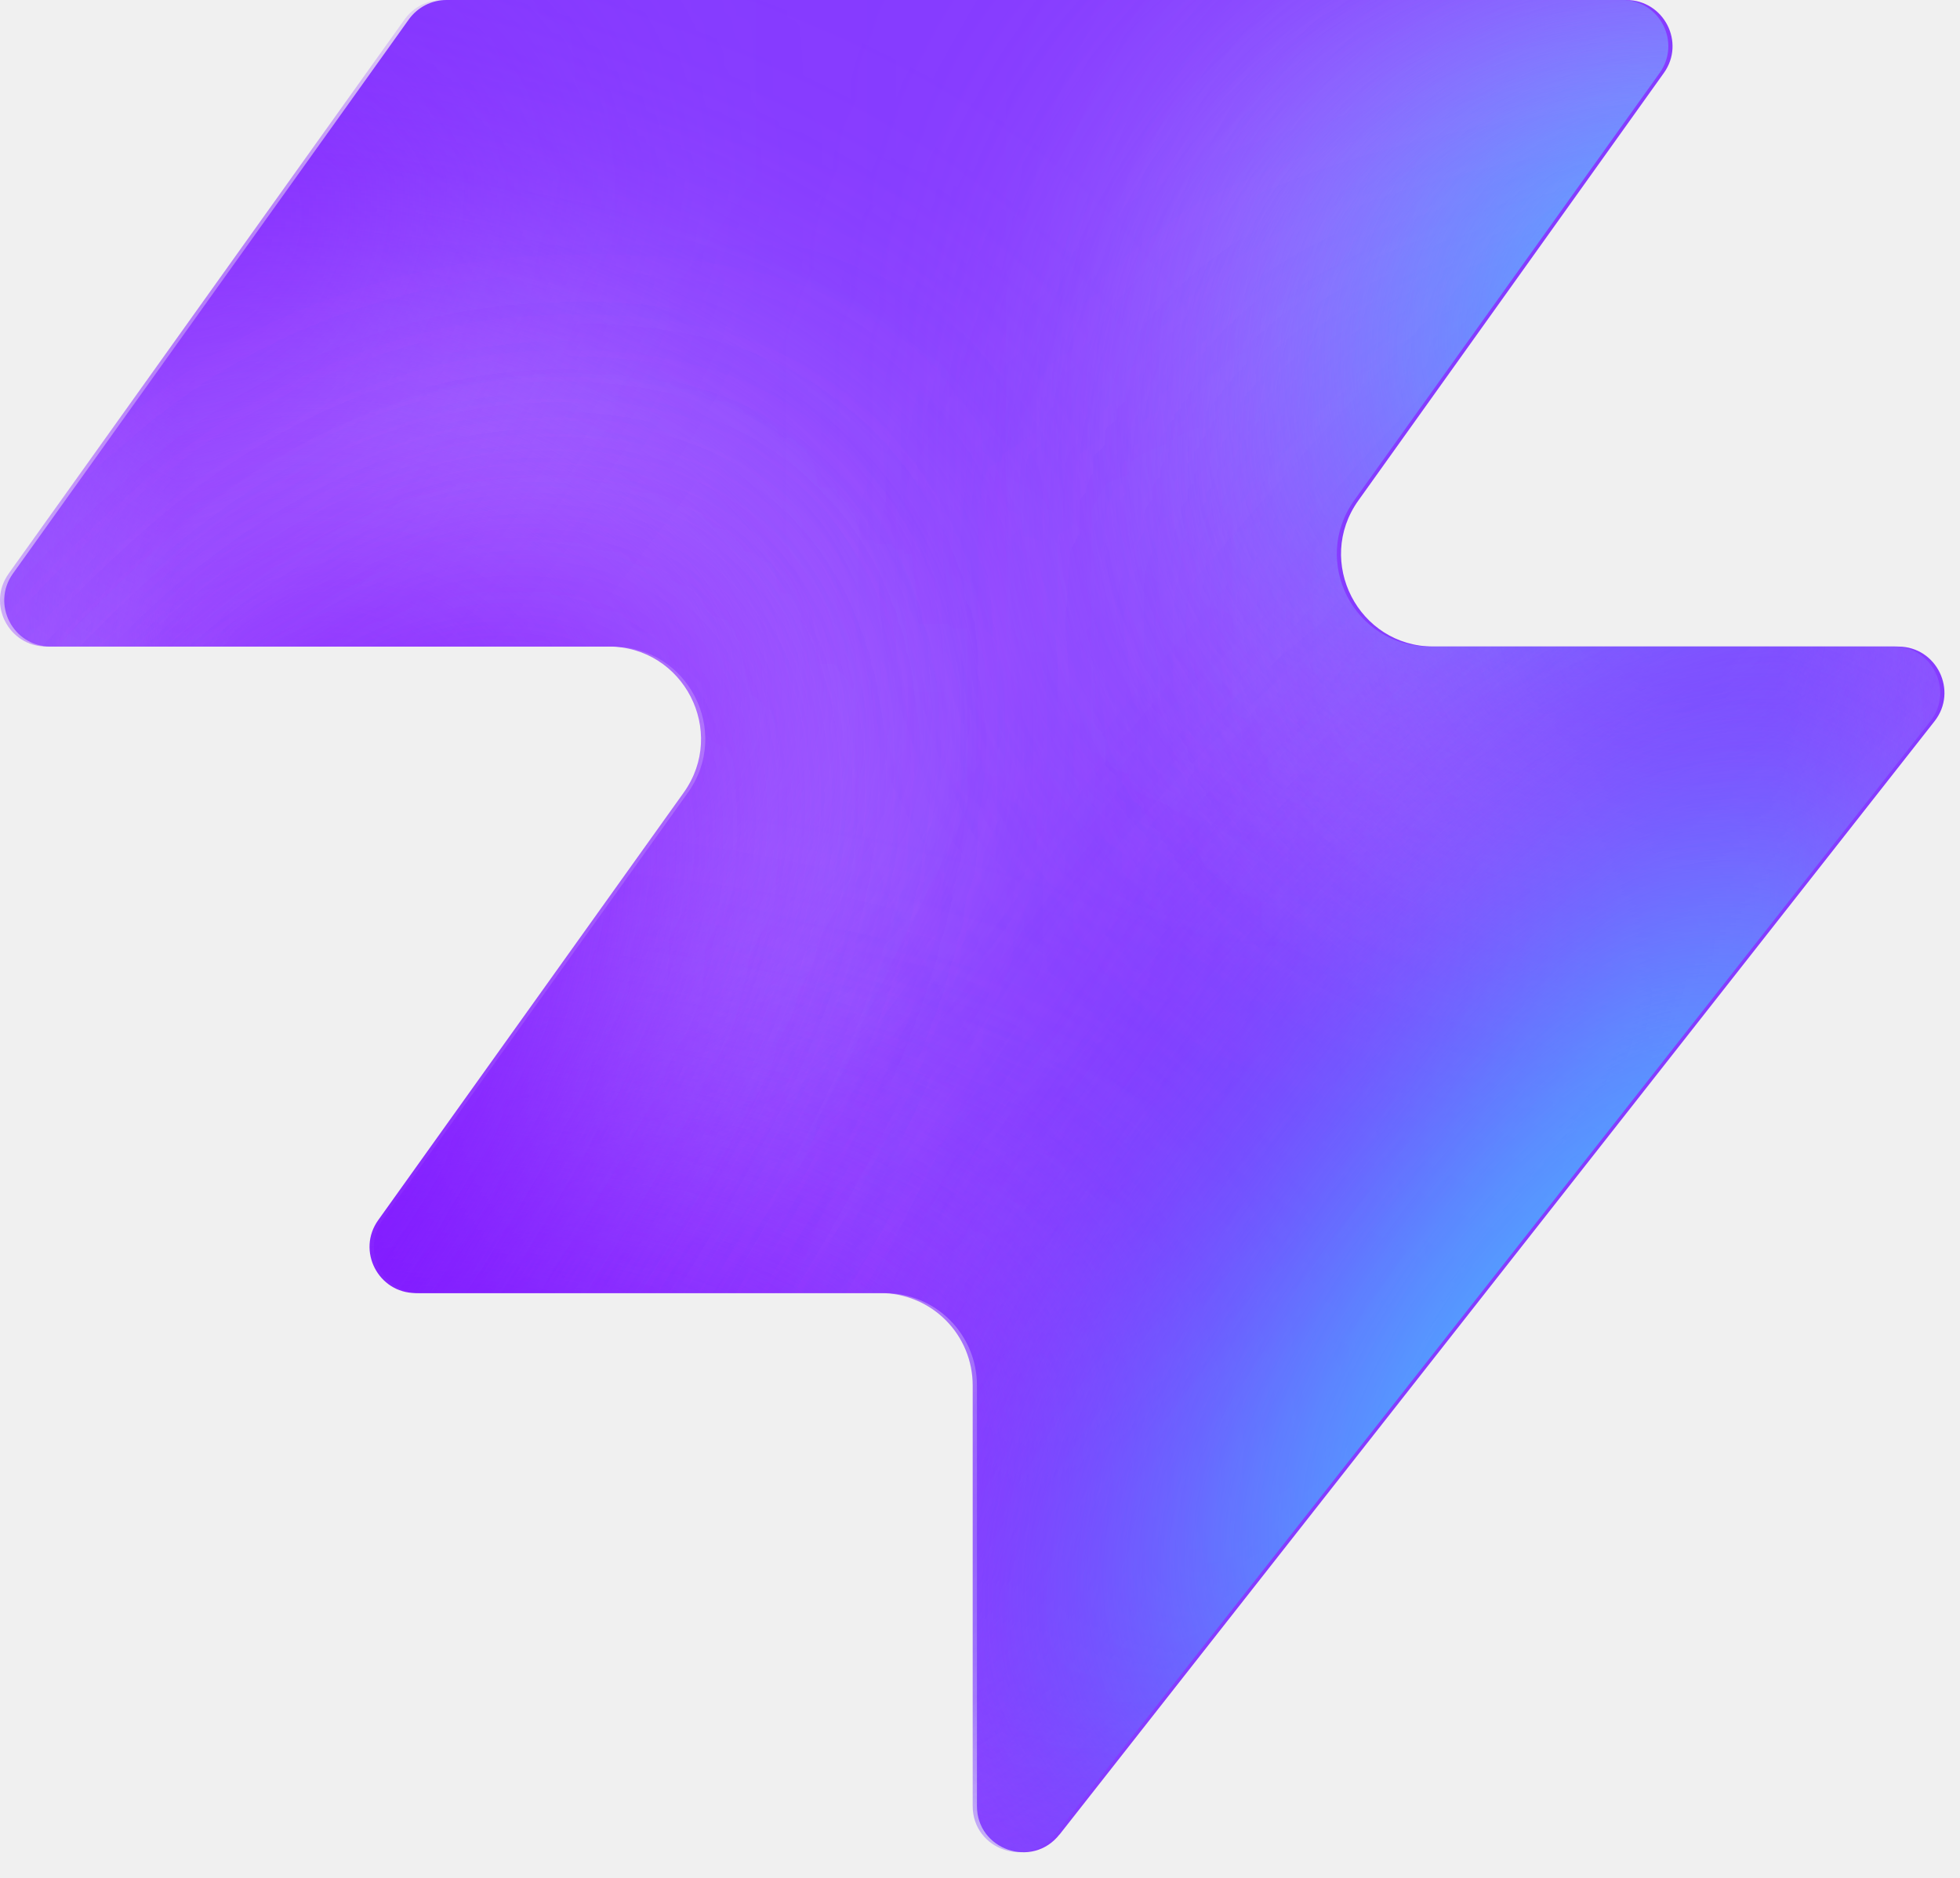
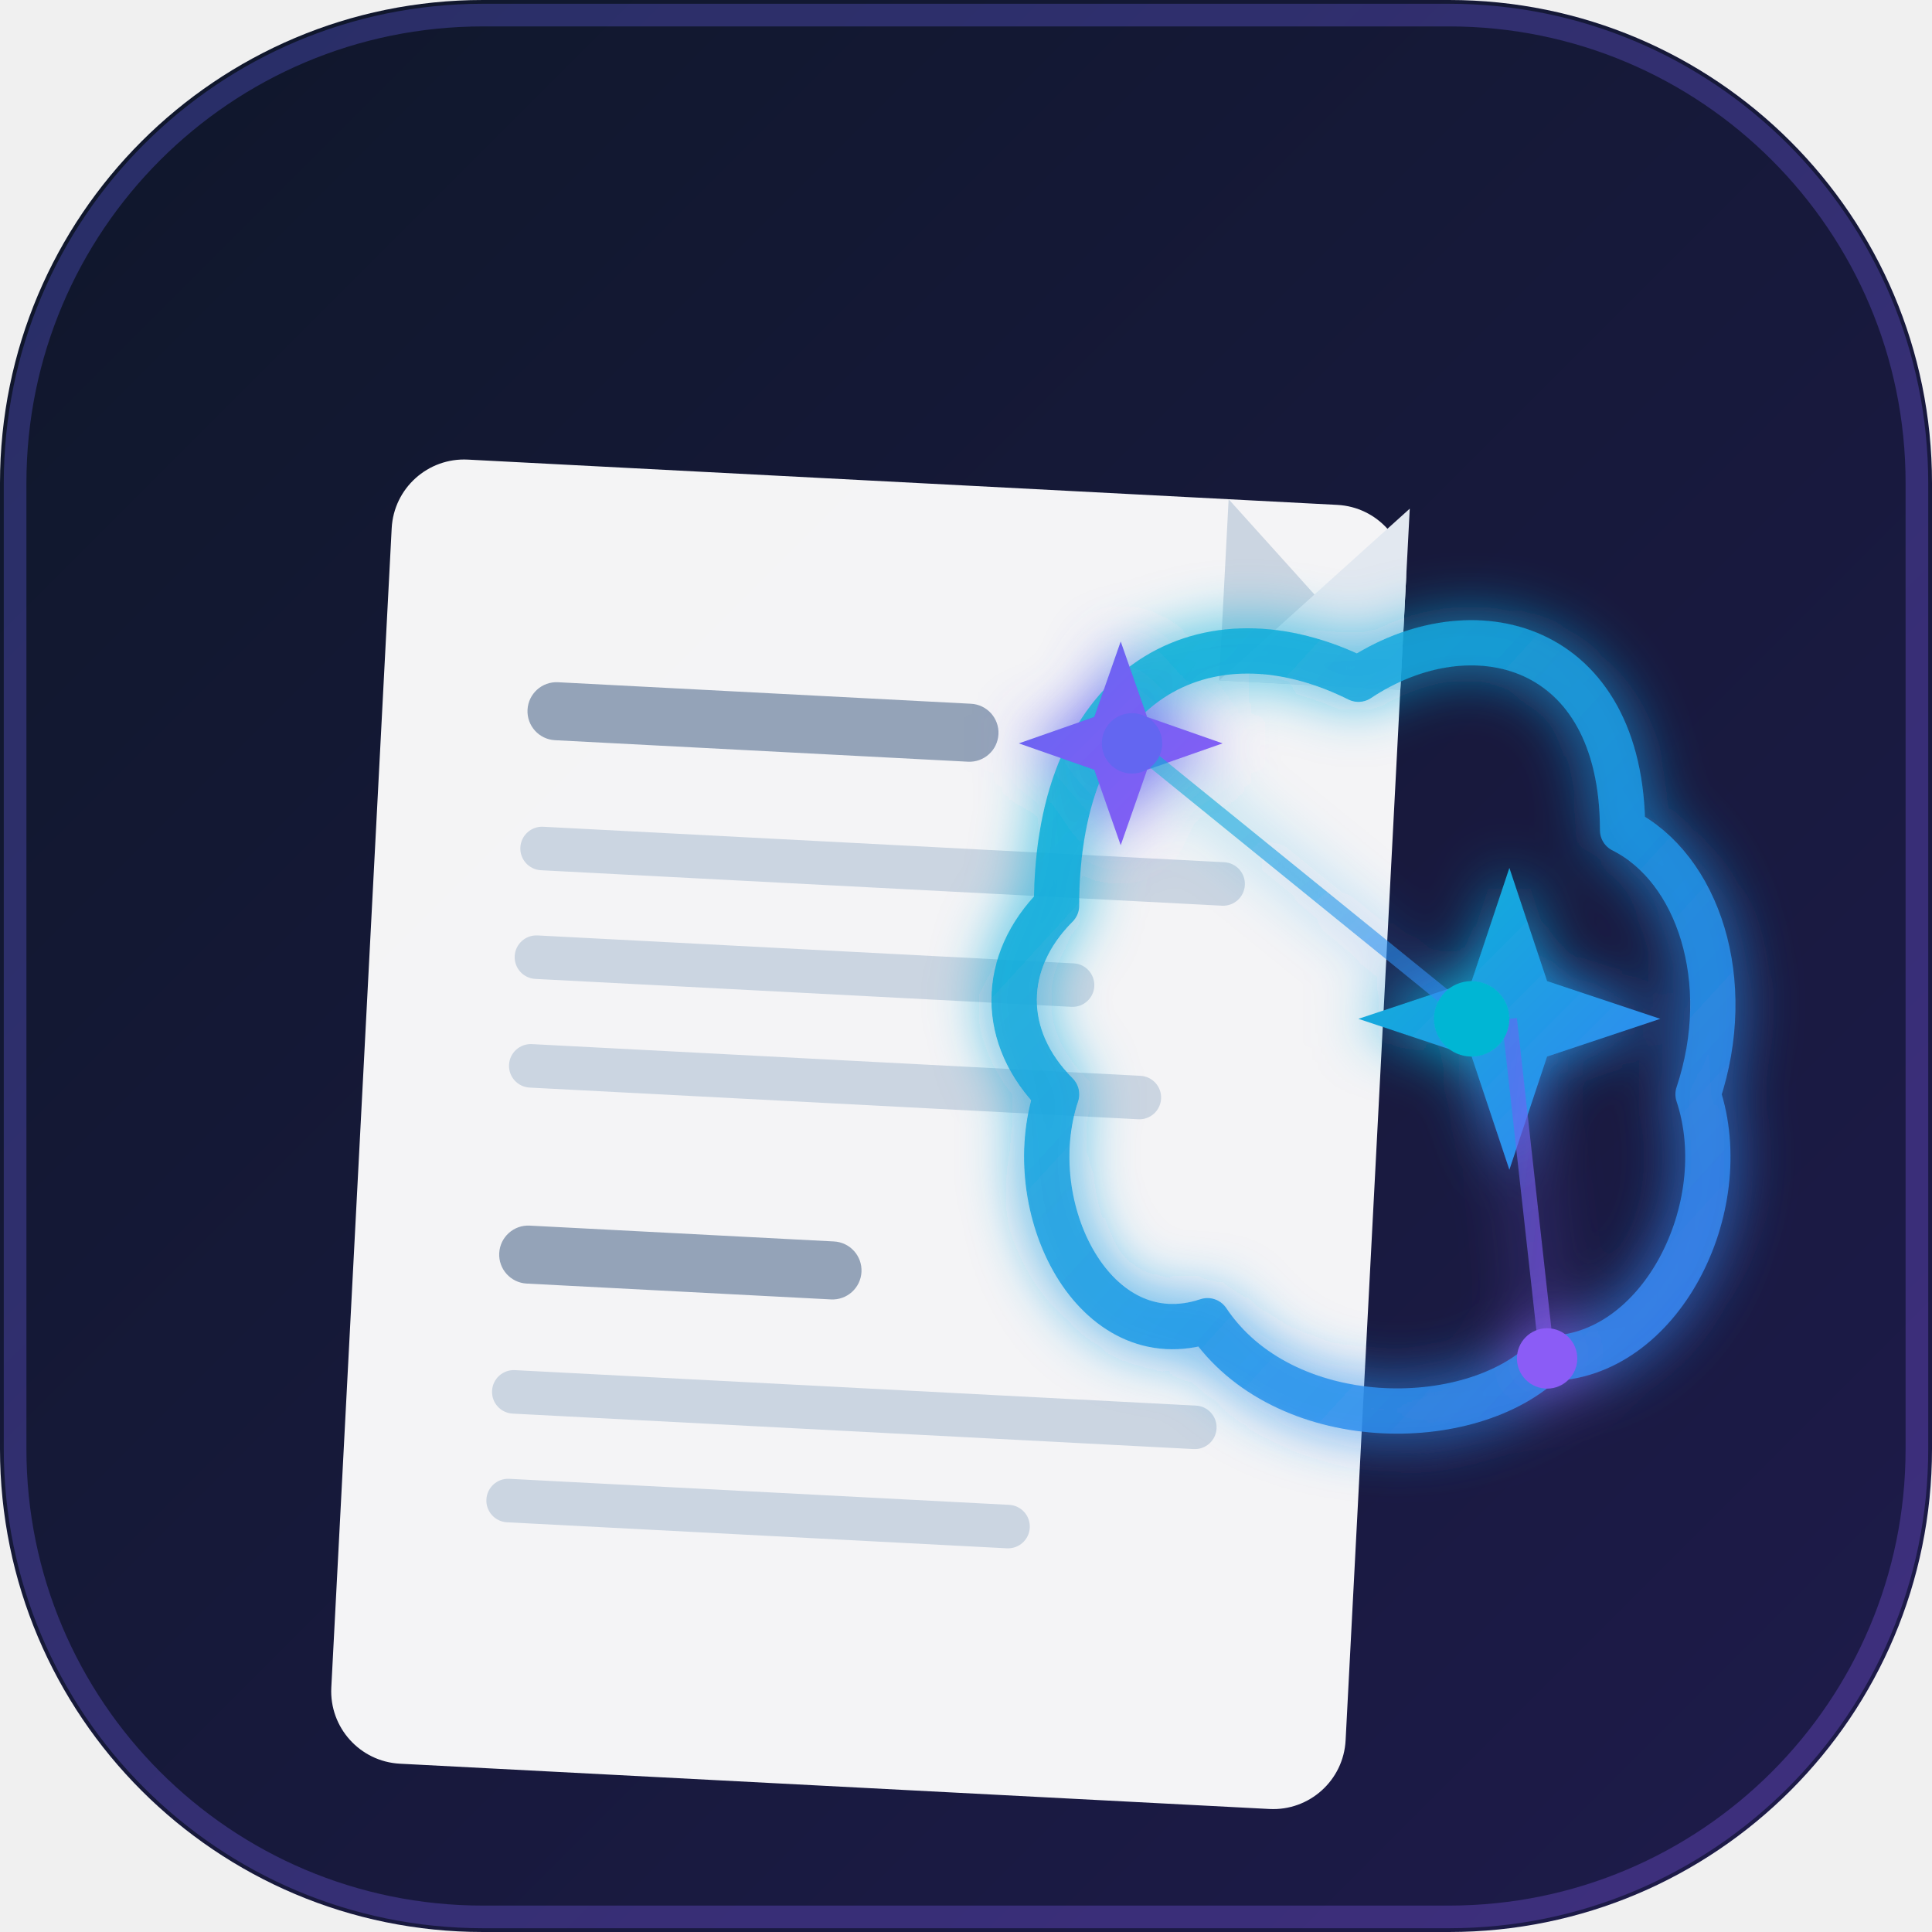
- <svg xmlns="http://www.w3.org/2000/svg" width="48" height="46" fill="none" viewBox="0 0 48 46">
-   <path fill="#863bff" d="M25.946 44.938c-.664.845-2.021.375-2.021-.698V33.937a2.26 2.26 0 0 0-2.262-2.262H10.287c-.92 0-1.456-1.04-.92-1.788l7.48-10.471c1.07-1.497 0-3.578-1.842-3.578H1.237c-.92 0-1.456-1.04-.92-1.788L10.013.474c.214-.297.556-.474.92-.474h28.894c.92 0 1.456 1.04.92 1.788l-7.48 10.471c-1.07 1.498 0 3.579 1.842 3.579h11.377c.943 0 1.473 1.088.89 1.83L25.947 44.94z" style="fill:#863bff;fill:color(display-p3 .525 .23 1);fill-opacity:1" />
-   <mask id="a" width="48" height="46" x="0" y="0" maskUnits="userSpaceOnUse" style="mask-type:alpha">
-     <path fill="#000" d="M25.842 44.938c-.664.844-2.021.375-2.021-.698V33.937a2.26 2.26 0 0 0-2.262-2.262H10.183c-.92 0-1.456-1.04-.92-1.788l7.48-10.471c1.07-1.498 0-3.579-1.842-3.579H1.133c-.92 0-1.456-1.04-.92-1.787L9.91.473c.214-.297.556-.474.92-.474h28.894c.92 0 1.456 1.04.92 1.788l-7.48 10.471c-1.07 1.498 0 3.578 1.842 3.578h11.377c.943 0 1.473 1.088.89 1.832L25.843 44.94z" style="fill:#000;fill-opacity:1" />
-   </mask>
-   <g mask="url(#a)">
-     <g filter="url(#b)">
-       <ellipse cx="5.508" cy="14.704" fill="#ede6ff" rx="5.508" ry="14.704" style="fill:#ede6ff;fill:color(display-p3 .927 .903 1);fill-opacity:1" transform="matrix(.00324 1 1 -.00324 -4.47 31.516)" />
-     </g>
-     <g filter="url(#c)">
-       <ellipse cx="10.399" cy="29.851" fill="#ede6ff" rx="10.399" ry="29.851" style="fill:#ede6ff;fill:color(display-p3 .927 .903 1);fill-opacity:1" transform="matrix(.00324 1 1 -.00324 -39.328 7.883)" />
-     </g>
-     <g filter="url(#d)">
-       <ellipse cx="5.508" cy="30.487" fill="#7e14ff" rx="5.508" ry="30.487" style="fill:#7e14ff;fill:color(display-p3 .492 .077 1);fill-opacity:1" transform="rotate(89.814 -25.913 -14.639)scale(1 -1)" />
-     </g>
-     <g filter="url(#e)">
-       <ellipse cx="5.508" cy="30.599" fill="#7e14ff" rx="5.508" ry="30.599" style="fill:#7e14ff;fill:color(display-p3 .492 .077 1);fill-opacity:1" transform="rotate(89.814 -32.644 -3.334)scale(1 -1)" />
-     </g>
-     <g filter="url(#f)">
-       <ellipse cx="5.508" cy="30.599" fill="#7e14ff" rx="5.508" ry="30.599" style="fill:#7e14ff;fill:color(display-p3 .492 .077 1);fill-opacity:1" transform="matrix(.00324 1 1 -.00324 -34.34 30.47)" />
-     </g>
-     <g filter="url(#g)">
-       <ellipse cx="14.072" cy="22.078" fill="#ede6ff" rx="14.072" ry="22.078" style="fill:#ede6ff;fill:color(display-p3 .927 .903 1);fill-opacity:1" transform="rotate(93.35 24.506 48.493)scale(-1 1)" />
-     </g>
-     <g filter="url(#h)">
-       <ellipse cx="3.47" cy="21.501" fill="#7e14ff" rx="3.47" ry="21.501" style="fill:#7e14ff;fill:color(display-p3 .492 .077 1);fill-opacity:1" transform="rotate(89.009 28.708 47.59)scale(-1 1)" />
-     </g>
-     <g filter="url(#i)">
-       <ellipse cx="3.47" cy="21.501" fill="#7e14ff" rx="3.47" ry="21.501" style="fill:#7e14ff;fill:color(display-p3 .492 .077 1);fill-opacity:1" transform="rotate(89.009 28.708 47.59)scale(-1 1)" />
-     </g>
-     <g filter="url(#j)">
-       <ellipse cx=".387" cy="8.972" fill="#7e14ff" rx="4.407" ry="29.108" style="fill:#7e14ff;fill:color(display-p3 .492 .077 1);fill-opacity:1" transform="rotate(39.51 .387 8.972)" />
-     </g>
-     <g filter="url(#k)">
-       <ellipse cx="47.523" cy="-6.092" fill="#7e14ff" rx="4.407" ry="29.108" style="fill:#7e14ff;fill:color(display-p3 .492 .077 1);fill-opacity:1" transform="rotate(37.892 47.523 -6.092)" />
-     </g>
-     <g filter="url(#l)">
-       <ellipse cx="41.412" cy="6.333" fill="#47bfff" rx="5.971" ry="9.665" style="fill:#47bfff;fill:color(display-p3 .28 .748 1);fill-opacity:1" transform="rotate(37.892 41.412 6.333)" />
-     </g>
-     <g filter="url(#m)">
-       <ellipse cx="-1.879" cy="38.332" fill="#7e14ff" rx="4.407" ry="29.108" style="fill:#7e14ff;fill:color(display-p3 .492 .077 1);fill-opacity:1" transform="rotate(37.892 -1.88 38.332)" />
-     </g>
-     <g filter="url(#n)">
-       <ellipse cx="-1.879" cy="38.332" fill="#7e14ff" rx="4.407" ry="29.108" style="fill:#7e14ff;fill:color(display-p3 .492 .077 1);fill-opacity:1" transform="rotate(37.892 -1.88 38.332)" />
-     </g>
-     <g filter="url(#o)">
-       <ellipse cx="35.651" cy="29.907" fill="#7e14ff" rx="4.407" ry="29.108" style="fill:#7e14ff;fill:color(display-p3 .492 .077 1);fill-opacity:1" transform="rotate(37.892 35.651 29.907)" />
-     </g>
-     <g filter="url(#p)">
-       <ellipse cx="38.418" cy="32.4" fill="#47bfff" rx="5.971" ry="15.297" style="fill:#47bfff;fill:color(display-p3 .28 .748 1);fill-opacity:1" transform="rotate(37.892 38.418 32.4)" />
-     </g>
-   </g>
+ <svg xmlns="http://www.w3.org/2000/svg" viewBox="0 0 512 512" width="512" height="512">
  <defs>
-     <filter id="b" width="60.045" height="41.654" x="-19.77" y="16.149" color-interpolation-filters="sRGB" filterUnits="userSpaceOnUse">
-       <feFlood flood-opacity="0" result="BackgroundImageFix" />
-       <feBlend in="SourceGraphic" in2="BackgroundImageFix" result="shape" />
-       <feGaussianBlur result="effect1_foregroundBlur_2002_17158" stdDeviation="7.659" />
-     </filter>
-     <filter id="c" width="90.34" height="51.437" x="-54.613" y="-7.533" color-interpolation-filters="sRGB" filterUnits="userSpaceOnUse">
-       <feFlood flood-opacity="0" result="BackgroundImageFix" />
-       <feBlend in="SourceGraphic" in2="BackgroundImageFix" result="shape" />
-       <feGaussianBlur result="effect1_foregroundBlur_2002_17158" stdDeviation="7.659" />
-     </filter>
-     <filter id="d" width="79.355" height="29.4" x="-49.64" y="2.03" color-interpolation-filters="sRGB" filterUnits="userSpaceOnUse">
-       <feFlood flood-opacity="0" result="BackgroundImageFix" />
-       <feBlend in="SourceGraphic" in2="BackgroundImageFix" result="shape" />
-       <feGaussianBlur result="effect1_foregroundBlur_2002_17158" stdDeviation="4.596" />
-     </filter>
-     <filter id="e" width="79.579" height="29.4" x="-45.045" y="20.029" color-interpolation-filters="sRGB" filterUnits="userSpaceOnUse">
-       <feFlood flood-opacity="0" result="BackgroundImageFix" />
-       <feBlend in="SourceGraphic" in2="BackgroundImageFix" result="shape" />
-       <feGaussianBlur result="effect1_foregroundBlur_2002_17158" stdDeviation="4.596" />
-     </filter>
-     <filter id="f" width="79.579" height="29.4" x="-43.513" y="21.178" color-interpolation-filters="sRGB" filterUnits="userSpaceOnUse">
-       <feFlood flood-opacity="0" result="BackgroundImageFix" />
-       <feBlend in="SourceGraphic" in2="BackgroundImageFix" result="shape" />
-       <feGaussianBlur result="effect1_foregroundBlur_2002_17158" stdDeviation="4.596" />
-     </filter>
-     <filter id="g" width="74.749" height="58.852" x="15.756" y="-17.901" color-interpolation-filters="sRGB" filterUnits="userSpaceOnUse">
-       <feFlood flood-opacity="0" result="BackgroundImageFix" />
-       <feBlend in="SourceGraphic" in2="BackgroundImageFix" result="shape" />
-       <feGaussianBlur result="effect1_foregroundBlur_2002_17158" stdDeviation="7.659" />
-     </filter>
-     <filter id="h" width="61.377" height="25.362" x="23.548" y="2.284" color-interpolation-filters="sRGB" filterUnits="userSpaceOnUse">
-       <feFlood flood-opacity="0" result="BackgroundImageFix" />
-       <feBlend in="SourceGraphic" in2="BackgroundImageFix" result="shape" />
-       <feGaussianBlur result="effect1_foregroundBlur_2002_17158" stdDeviation="4.596" />
-     </filter>
-     <filter id="i" width="61.377" height="25.362" x="23.548" y="2.284" color-interpolation-filters="sRGB" filterUnits="userSpaceOnUse">
-       <feFlood flood-opacity="0" result="BackgroundImageFix" />
-       <feBlend in="SourceGraphic" in2="BackgroundImageFix" result="shape" />
-       <feGaussianBlur result="effect1_foregroundBlur_2002_17158" stdDeviation="4.596" />
-     </filter>
-     <filter id="j" width="56.045" height="63.649" x="-27.636" y="-22.853" color-interpolation-filters="sRGB" filterUnits="userSpaceOnUse">
-       <feFlood flood-opacity="0" result="BackgroundImageFix" />
-       <feBlend in="SourceGraphic" in2="BackgroundImageFix" result="shape" />
-       <feGaussianBlur result="effect1_foregroundBlur_2002_17158" stdDeviation="4.596" />
-     </filter>
-     <filter id="k" width="54.814" height="64.646" x="20.116" y="-38.415" color-interpolation-filters="sRGB" filterUnits="userSpaceOnUse">
-       <feFlood flood-opacity="0" result="BackgroundImageFix" />
-       <feBlend in="SourceGraphic" in2="BackgroundImageFix" result="shape" />
-       <feGaussianBlur result="effect1_foregroundBlur_2002_17158" stdDeviation="4.596" />
-     </filter>
-     <filter id="l" width="33.541" height="35.313" x="24.641" y="-11.323" color-interpolation-filters="sRGB" filterUnits="userSpaceOnUse">
-       <feFlood flood-opacity="0" result="BackgroundImageFix" />
-       <feBlend in="SourceGraphic" in2="BackgroundImageFix" result="shape" />
-       <feGaussianBlur result="effect1_foregroundBlur_2002_17158" stdDeviation="4.596" />
-     </filter>
-     <filter id="m" width="54.814" height="64.646" x="-29.286" y="6.009" color-interpolation-filters="sRGB" filterUnits="userSpaceOnUse">
-       <feFlood flood-opacity="0" result="BackgroundImageFix" />
-       <feBlend in="SourceGraphic" in2="BackgroundImageFix" result="shape" />
-       <feGaussianBlur result="effect1_foregroundBlur_2002_17158" stdDeviation="4.596" />
-     </filter>
-     <filter id="n" width="54.814" height="64.646" x="-29.286" y="6.009" color-interpolation-filters="sRGB" filterUnits="userSpaceOnUse">
-       <feFlood flood-opacity="0" result="BackgroundImageFix" />
-       <feBlend in="SourceGraphic" in2="BackgroundImageFix" result="shape" />
-       <feGaussianBlur result="effect1_foregroundBlur_2002_17158" stdDeviation="4.596" />
-     </filter>
-     <filter id="o" width="54.814" height="64.646" x="8.244" y="-2.416" color-interpolation-filters="sRGB" filterUnits="userSpaceOnUse">
-       <feFlood flood-opacity="0" result="BackgroundImageFix" />
-       <feBlend in="SourceGraphic" in2="BackgroundImageFix" result="shape" />
-       <feGaussianBlur result="effect1_foregroundBlur_2002_17158" stdDeviation="4.596" />
-     </filter>
-     <filter id="p" width="39.409" height="43.623" x="18.713" y="10.588" color-interpolation-filters="sRGB" filterUnits="userSpaceOnUse">
-       <feFlood flood-opacity="0" result="BackgroundImageFix" />
-       <feBlend in="SourceGraphic" in2="BackgroundImageFix" result="shape" />
-       <feGaussianBlur result="effect1_foregroundBlur_2002_17158" stdDeviation="4.596" />
+     <linearGradient id="bgGrad" x1="0%" y1="0%" x2="100%" y2="100%">
+       <stop offset="0%" stop-color="#0f172a" />
+       <stop offset="100%" stop-color="#1e1b4b" />
+     </linearGradient>
+     <linearGradient id="primaryGrad" x1="0%" y1="0%" x2="100%" y2="100%">
+       <stop offset="0%" stop-color="#6366f1" />
+       <stop offset="100%" stop-color="#8b5cf6" />
+     </linearGradient>
+     <linearGradient id="secondaryGrad" x1="0%" y1="0%" x2="100%" y2="100%">
+       <stop offset="0%" stop-color="#06b6d4" />
+       <stop offset="100%" stop-color="#3b82f6" />
+     </linearGradient>
+     <filter id="glow" x="-20%" y="-20%" width="140%" height="140%">
+       <feGaussianBlur stdDeviation="8" result="blur" />
+       <feComposite in="SourceGraphic" in2="blur" operator="over" />
    </filter>
  </defs>
+   <rect width="512" height="512" rx="128" fill="url(#bgGrad)" />
+   <rect width="504" height="504" x="4" y="4" rx="124" fill="none" stroke="url(#primaryGrad)" stroke-width="6" opacity="0.3" />
+   <g transform="matrix(0.96 0.05 -0.05 0.96 32 40)">
+     <rect x="80" y="80" width="280" height="360" rx="20" fill="#ffffff" opacity="0.95" />
+     <path d="M310 80 L360 130 L310 130 Z" fill="#cbd5e1" />
+     <path d="M360 130 L310 130 L360 80 Z" fill="#e2e8f0" />
+     <rect x="120" y="140" width="130" height="16" rx="8" fill="#94a3b8" />
+     <rect x="120" y="180" width="200" height="12" rx="6" fill="#cbd5e1" />
+     <rect x="120" y="210" width="160" height="12" rx="6" fill="#cbd5e1" />
+     <rect x="120" y="240" width="180" height="12" rx="6" fill="#cbd5e1" />
+     <rect x="120" y="290" width="100" height="16" rx="8" fill="#94a3b8" />
+     <rect x="120" y="330" width="200" height="12" rx="6" fill="#cbd5e1" />
+     <rect x="120" y="360" width="150" height="12" rx="6" fill="#cbd5e1" />
+   </g>
+   <g filter="url(#glow)">
+     <path d="M 280,240 C 280,180 320,160 360,180 C 390,160 430,170 430,220 C 450,230 460,260 450,290 C 460,320 440,360 410,360 C 390,380 340,380 320,350 C 290,360 270,320 280,290 C 265,275 265,255 280,240 Z" fill="none" stroke="url(#secondaryGrad)" stroke-width="12" stroke-linecap="round" stroke-linejoin="round" opacity="0.85" />
+     <path d="M 390,260 L 400,230 L 410,260 L 440,270 L 410,280 L 400,310 L 390,280 L 360,270 Z" fill="url(#secondaryGrad)" />
+     <path d="M 290,190 L 297,170 L 304,190 L 324,197 L 304,204 L 297,224 L 290,204 L 270,197 Z" fill="url(#primaryGrad)" />
+     <line x1="300" y1="197" x2="390" y2="270" stroke="url(#secondaryGrad)" stroke-width="4" opacity="0.6" />
+     <line x1="400" y1="270" x2="410" y2="360" stroke="url(#primaryGrad)" stroke-width="4" opacity="0.6" />
+     <circle cx="300" cy="197" r="8" fill="#6366f1" />
+     <circle cx="390" cy="270" r="10" fill="#06b6d4" />
+     <circle cx="410" cy="360" r="8" fill="#8b5cf6" />
+   </g>
</svg>
